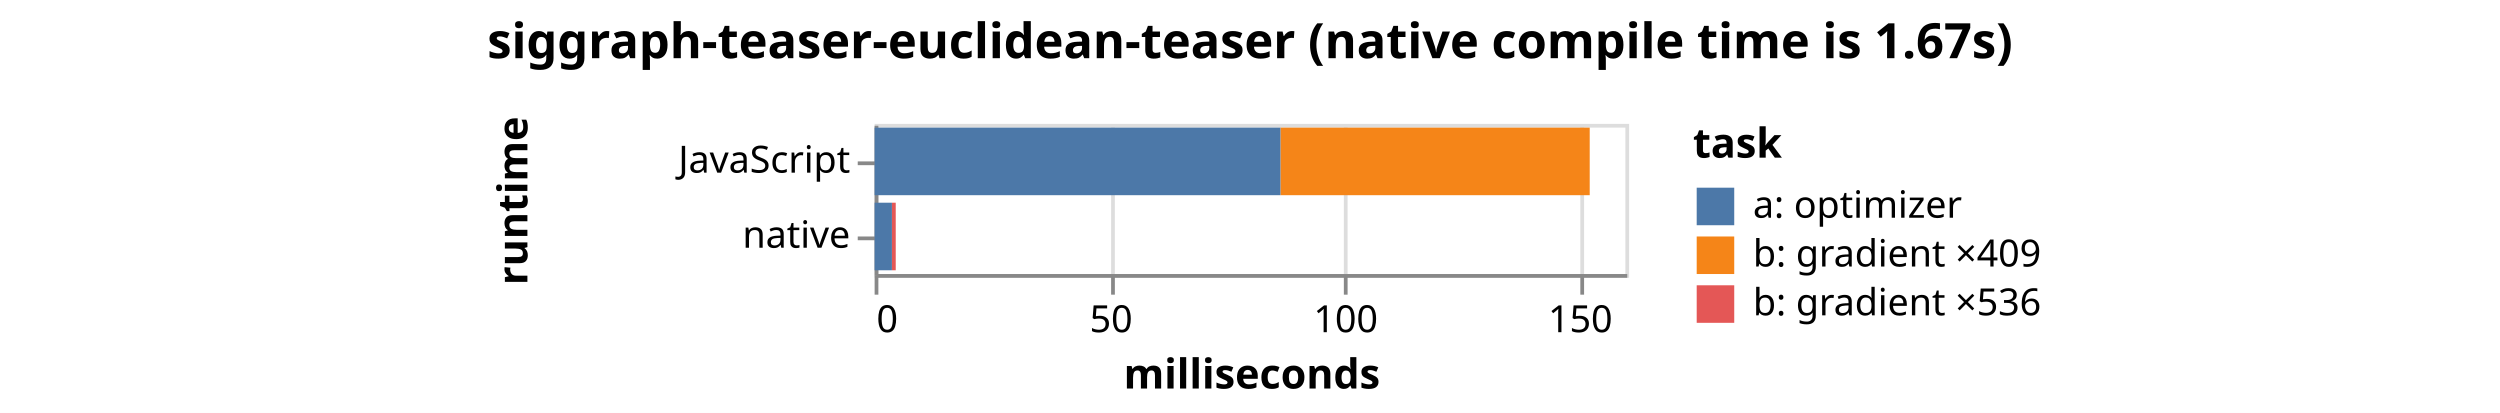
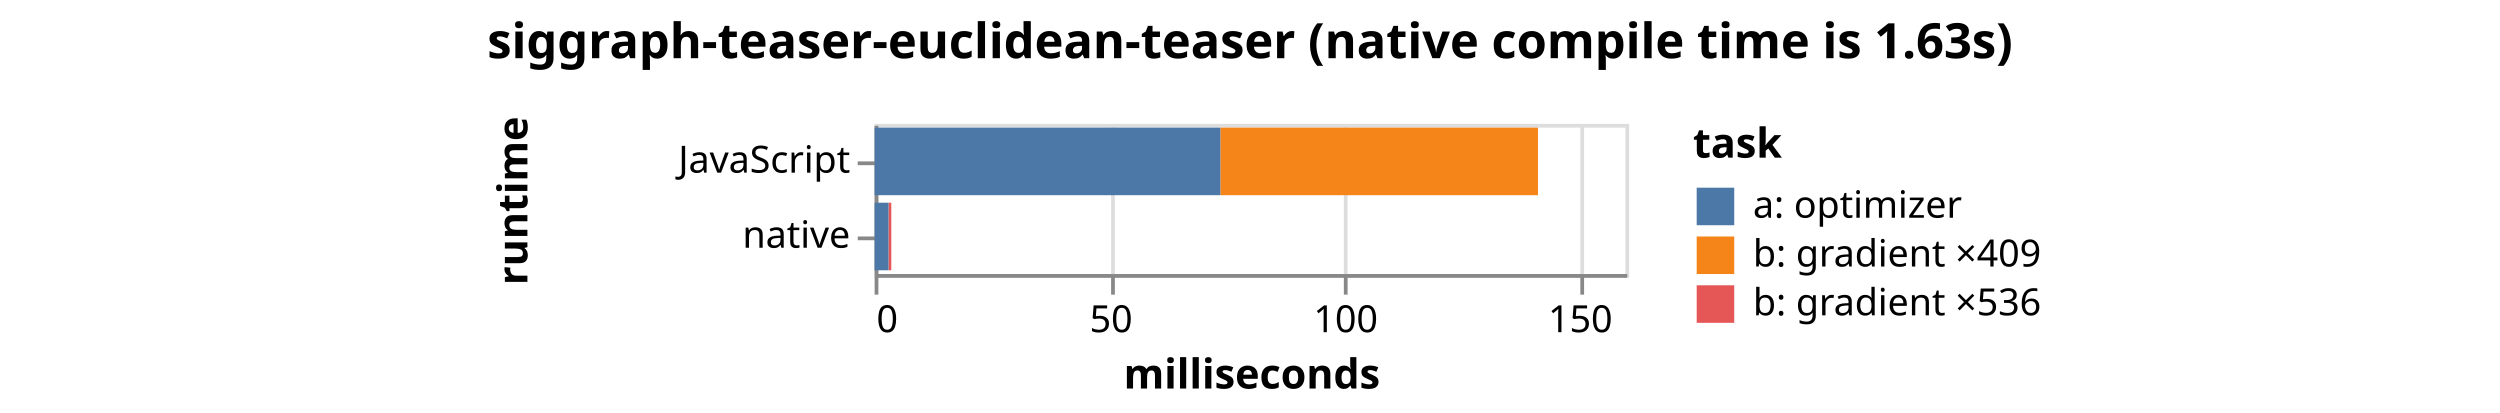
<svg xmlns="http://www.w3.org/2000/svg" version="1.1" class="marks" width="666" height="110" viewBox="0 0 666 110">
  <rect width="666" height="110" fill="white" />
  <g fill="none" stroke-miterlimit="10" transform="translate(233,33)">
    <g class="mark-group role-frame root" role="graphics-object" aria-roledescription="group mark container">
      <g transform="translate(0,0)">
        <path class="background" aria-hidden="true" d="M0.5,0.5h200v40h-200Z" stroke="#ddd" />
        <g>
          <g class="mark-group role-axis" aria-hidden="true">
            <g transform="translate(0.5,40.5)">
              <path class="background" aria-hidden="true" d="M0,0h0v0h0Z" pointer-events="none" />
              <g>
                <g class="mark-rule role-axis-grid" pointer-events="none">
                  <line transform="translate(0,0)" x2="0" y2="-40" stroke="#ddd" stroke-width="1" opacity="1" />
                  <line transform="translate(63,0)" x2="0" y2="-40" stroke="#ddd" stroke-width="1" opacity="1" />
                  <line transform="translate(125,0)" x2="0" y2="-40" stroke="#ddd" stroke-width="1" opacity="1" />
                  <line transform="translate(188,0)" x2="0" y2="-40" stroke="#ddd" stroke-width="1" opacity="1" />
                </g>
              </g>
              <path class="foreground" aria-hidden="true" d="" pointer-events="none" display="none" />
            </g>
          </g>
          <g class="mark-group role-axis" role="graphics-symbol" aria-roledescription="axis" aria-label="X-axis titled 'milliseconds' for a linear scale with values from 0 to 160">
            <g transform="translate(0.5,40.5)">
              <path class="background" aria-hidden="true" d="M0,0h0v0h0Z" pointer-events="none" />
              <g>
                <g class="mark-rule role-axis-tick" pointer-events="none">
                  <line transform="translate(0,0)" x2="0" y2="5" stroke="#888" stroke-width="1" opacity="1" />
                  <line transform="translate(63,0)" x2="0" y2="5" stroke="#888" stroke-width="1" opacity="1" />
                  <line transform="translate(125,0)" x2="0" y2="5" stroke="#888" stroke-width="1" opacity="1" />
                  <line transform="translate(188,0)" x2="0" y2="5" stroke="#888" stroke-width="1" opacity="1" />
                </g>
                <g class="mark-text role-axis-label" pointer-events="none">
                  <text text-anchor="start" transform="translate(0,15)" font-family="sans-serif" font-size="10px" fill="#000" opacity="1">0</text>
                  <text text-anchor="middle" transform="translate(62.5,15)" font-family="sans-serif" font-size="10px" fill="#000" opacity="1">50</text>
                  <text text-anchor="middle" transform="translate(125,15)" font-family="sans-serif" font-size="10px" fill="#000" opacity="1">100</text>
                  <text text-anchor="middle" transform="translate(187.5,15)" font-family="sans-serif" font-size="10px" fill="#000" opacity="1">150</text>
                </g>
                <g class="mark-rule role-axis-domain" pointer-events="none">
                  <line transform="translate(0,0)" x2="200" y2="0" stroke="#888" stroke-width="1" opacity="1" />
                </g>
                <g class="mark-text role-axis-title" pointer-events="none">
                  <text text-anchor="middle" transform="translate(100,30)" font-family="sans-serif" font-size="11px" font-weight="bold" fill="#000" opacity="1">milliseconds</text>
                </g>
              </g>
              <path class="foreground" aria-hidden="true" d="" pointer-events="none" display="none" />
            </g>
          </g>
          <g class="mark-group role-axis" role="graphics-symbol" aria-roledescription="axis" aria-label="Y-axis titled 'runtime' for a discrete scale with 2 values: JavaScript, native">
            <g transform="translate(0.5,0.5)">
              <path class="background" aria-hidden="true" d="M0,0h0v0h0Z" pointer-events="none" />
              <g>
                <g class="mark-rule role-axis-tick" pointer-events="none">
                  <line transform="translate(0,10)" x2="-5" y2="0" stroke="#888" stroke-width="1" opacity="1" />
                  <line transform="translate(0,30)" x2="-5" y2="0" stroke="#888" stroke-width="1" opacity="1" />
                </g>
                <g class="mark-text role-axis-label" pointer-events="none">
                  <text text-anchor="end" transform="translate(-7,12.5)" font-family="sans-serif" font-size="10px" fill="#000" opacity="1">JavaScript</text>
                  <text text-anchor="end" transform="translate(-7,32.5)" font-family="sans-serif" font-size="10px" fill="#000" opacity="1">native</text>
                </g>
                <g class="mark-rule role-axis-domain" pointer-events="none">
                  <line transform="translate(0,0)" x2="0" y2="40" stroke="#888" stroke-width="1" opacity="1" />
                </g>
                <g class="mark-text role-axis-title" pointer-events="none">
                  <text text-anchor="middle" transform="translate(-91,20) rotate(-90) translate(0,-2)" font-family="sans-serif" font-size="11px" font-weight="bold" fill="#000" opacity="1">runtime</text>
                </g>
              </g>
              <path class="foreground" aria-hidden="true" d="" pointer-events="none" display="none" />
            </g>
          </g>
          <g class="mark-rect role-mark marks" role="graphics-object" aria-roledescription="rect mark container">
-             <path aria-label="milliseconds: 65.915083; runtime: JavaScript; task: b: gradient  ×409" role="graphics-symbol" aria-roledescription="bar" d="M108.105,1h82.394v18h-82.394Z" fill="#f58518" />
-             <path aria-label="milliseconds: 86.484001; runtime: JavaScript; task: a: optimizer" role="graphics-symbol" aria-roledescription="bar" d="M0,1h108.105v18h-108.105Z" fill="#4c78a8" />
-             <path aria-label="milliseconds: 0.811875; runtime: native; task: b: gradient ×536" role="graphics-symbol" aria-roledescription="bar" d="M4.608,21h1.015v18h-1.015Z" fill="#e45756" />
-             <path aria-label="milliseconds: 3.686458; runtime: native; task: a: optimizer" role="graphics-symbol" aria-roledescription="bar" d="M0,21h4.608v18h-4.608Z" fill="#4c78a8" />
+             <path aria-label="milliseconds: 67.696083; runtime: JavaScript; task: b: gradient  ×409" role="graphics-symbol" aria-roledescription="bar" d="M92.097,1h84.62v18h-84.62Z" fill="#f58518" />
+             <path aria-label="milliseconds: 73.677875; runtime: JavaScript; task: a: optimizer" role="graphics-symbol" aria-roledescription="bar" d="M0,1h92.097v18h-92.097Z" fill="#4c78a8" />
+             <path aria-label="milliseconds: 0.591916; runtime: native; task: b: gradient ×536" role="graphics-symbol" aria-roledescription="bar" d="M3.7,21h0.74v18h-0.74Z" fill="#e45756" />
+             <path aria-label="milliseconds: 2.960167; runtime: native; task: a: optimizer" role="graphics-symbol" aria-roledescription="bar" d="M0,21h3.7v18h-3.7Z" fill="#4c78a8" />
          </g>
          <g class="mark-group role-legend" role="graphics-symbol" aria-roledescription="legend" aria-label="Symbol legend titled 'task' for fill color with 3 values: a: optimizer, b: gradient  ×409, b: gradient ×536">
            <g transform="translate(218,0)">
              <path class="background" aria-hidden="true" d="M0,0h152v53h-152Z" pointer-events="none" />
              <g>
                <g class="mark-group role-legend-entry">
                  <g transform="translate(0,16)">
                    <path class="background" aria-hidden="true" d="M0,0h0v0h0Z" pointer-events="none" />
                    <g>
                      <g class="mark-group role-scope" role="graphics-object" aria-roledescription="group mark container">
                        <g transform="translate(0,0)">
                          <path class="background" aria-hidden="true" d="M0,0h152v11h-152Z" pointer-events="none" opacity="1" />
                          <g>
                            <g class="mark-symbol role-legend-symbol" pointer-events="none">
                              <path transform="translate(6,6)" d="M-5,-5h10v10h-10Z" fill="#4c78a8" stroke-width="1.5" opacity="1" />
                            </g>
                            <g class="mark-text role-legend-label" pointer-events="none">
                              <text text-anchor="start" transform="translate(16,9)" font-family="sans-serif" font-size="10px" fill="#000" opacity="1">a: optimizer</text>
                            </g>
                          </g>
                          <path class="foreground" aria-hidden="true" d="" pointer-events="none" display="none" />
                        </g>
                        <g transform="translate(0,13)">
                          <path class="background" aria-hidden="true" d="M0,0h152v11h-152Z" pointer-events="none" opacity="1" />
                          <g>
                            <g class="mark-symbol role-legend-symbol" pointer-events="none">
                              <path transform="translate(6,6)" d="M-5,-5h10v10h-10Z" fill="#f58518" stroke-width="1.5" opacity="1" />
                            </g>
                            <g class="mark-text role-legend-label" pointer-events="none">
                              <text text-anchor="start" transform="translate(16,9)" font-family="sans-serif" font-size="10px" fill="#000" opacity="1">b: gradient  ×409</text>
                            </g>
                          </g>
                          <path class="foreground" aria-hidden="true" d="" pointer-events="none" display="none" />
                        </g>
                        <g transform="translate(0,26)">
                          <path class="background" aria-hidden="true" d="M0,0h152v11h-152Z" pointer-events="none" opacity="1" />
                          <g>
                            <g class="mark-symbol role-legend-symbol" pointer-events="none">
                              <path transform="translate(6,6)" d="M-5,-5h10v10h-10Z" fill="#e45756" stroke-width="1.5" opacity="1" />
                            </g>
                            <g class="mark-text role-legend-label" pointer-events="none">
                              <text text-anchor="start" transform="translate(16,9)" font-family="sans-serif" font-size="10px" fill="#000" opacity="1">b: gradient ×536</text>
                            </g>
                          </g>
                          <path class="foreground" aria-hidden="true" d="" pointer-events="none" display="none" />
                        </g>
                      </g>
                    </g>
                    <path class="foreground" aria-hidden="true" d="" pointer-events="none" display="none" />
                  </g>
                </g>
                <g class="mark-text role-legend-title" pointer-events="none">
                  <text text-anchor="start" transform="translate(0,9)" font-family="sans-serif" font-size="11px" font-weight="bold" fill="#000" opacity="1">task</text>
                </g>
              </g>
              <path class="foreground" aria-hidden="true" d="" pointer-events="none" display="none" />
            </g>
          </g>
          <g class="mark-group role-title">
            <g transform="translate(100,-27.5)">
              <path class="background" aria-hidden="true" d="M0,0h0v0h0Z" pointer-events="none" />
              <g>
-                 <g class="mark-text role-title-text" role="graphics-symbol" aria-roledescription="title" aria-label="Title text 'siggraph-teaser-euclidean-teaser (native compile time is 1.67s)'" pointer-events="none">
-                   <text text-anchor="middle" transform="translate(0,10)" font-family="sans-serif" font-size="13px" font-weight="bold" fill="#000" opacity="1">siggraph-teaser-euclidean-teaser (native compile time is 1.67s)</text>
+                 <g class="mark-text role-title-text" role="graphics-symbol" aria-roledescription="title" aria-label="Title text 'siggraph-teaser-euclidean-teaser (native compile time is 1.63s)'" pointer-events="none">
+                   <text text-anchor="middle" transform="translate(0,10)" font-family="sans-serif" font-size="13px" font-weight="bold" fill="#000" opacity="1">siggraph-teaser-euclidean-teaser (native compile time is 1.63s)</text>
                </g>
              </g>
              <path class="foreground" aria-hidden="true" d="" pointer-events="none" display="none" />
            </g>
          </g>
        </g>
        <path class="foreground" aria-hidden="true" d="" display="none" />
      </g>
    </g>
  </g>
</svg>
